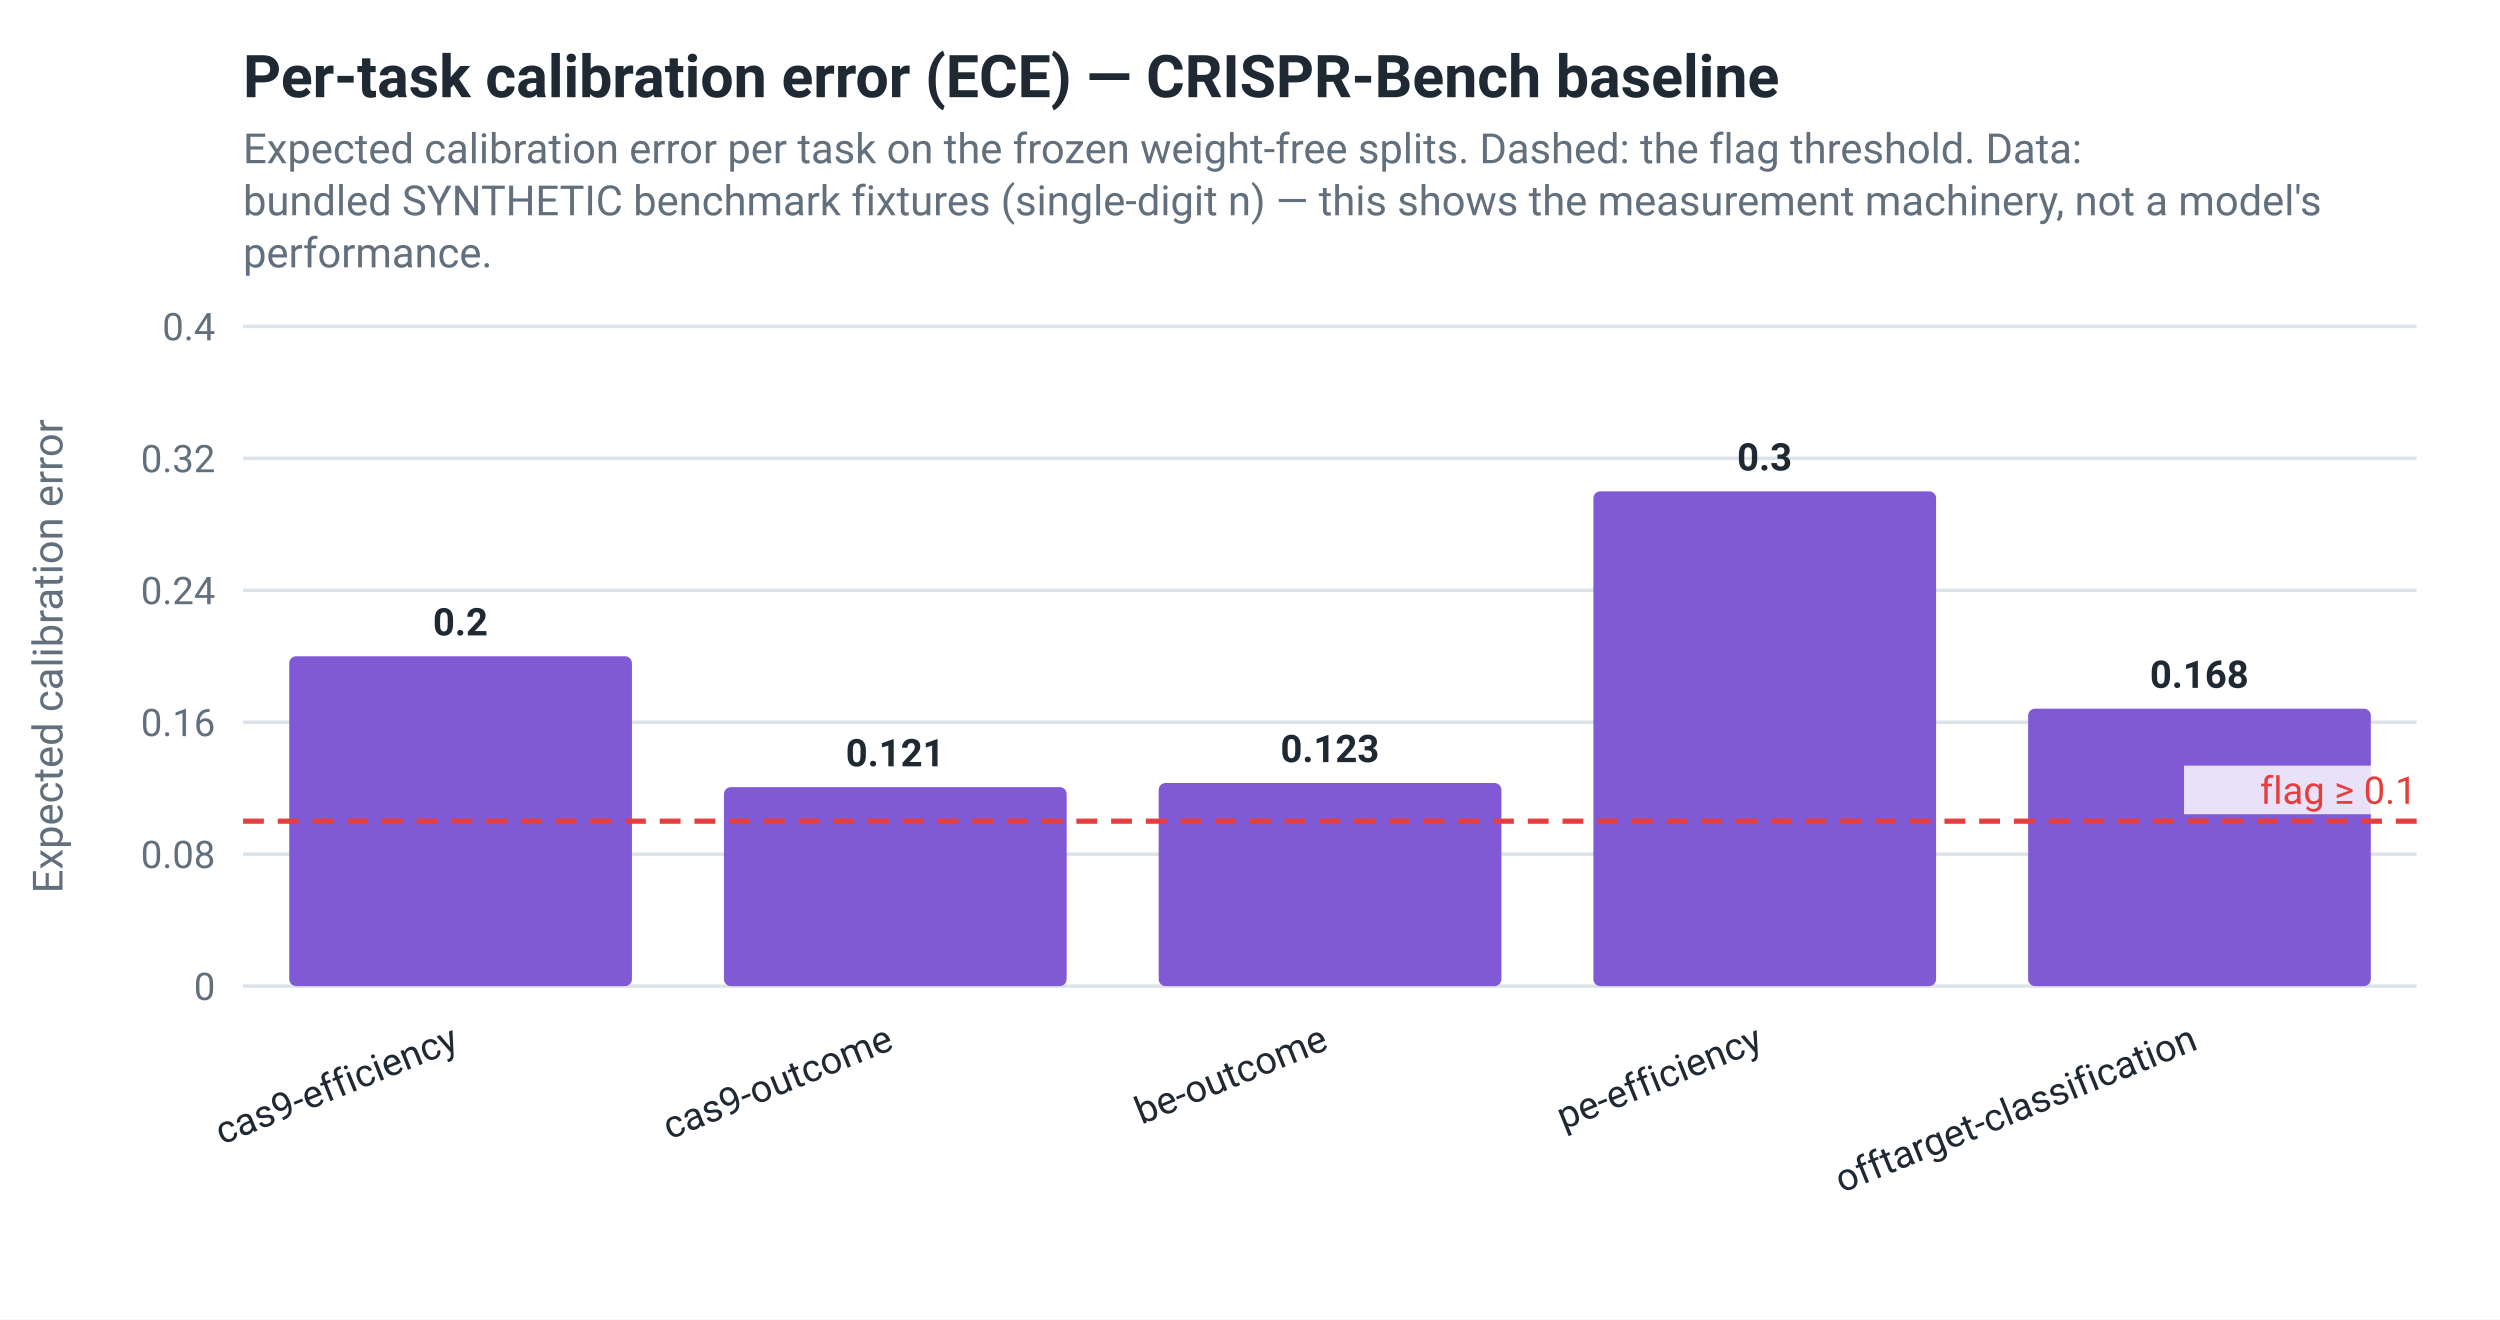
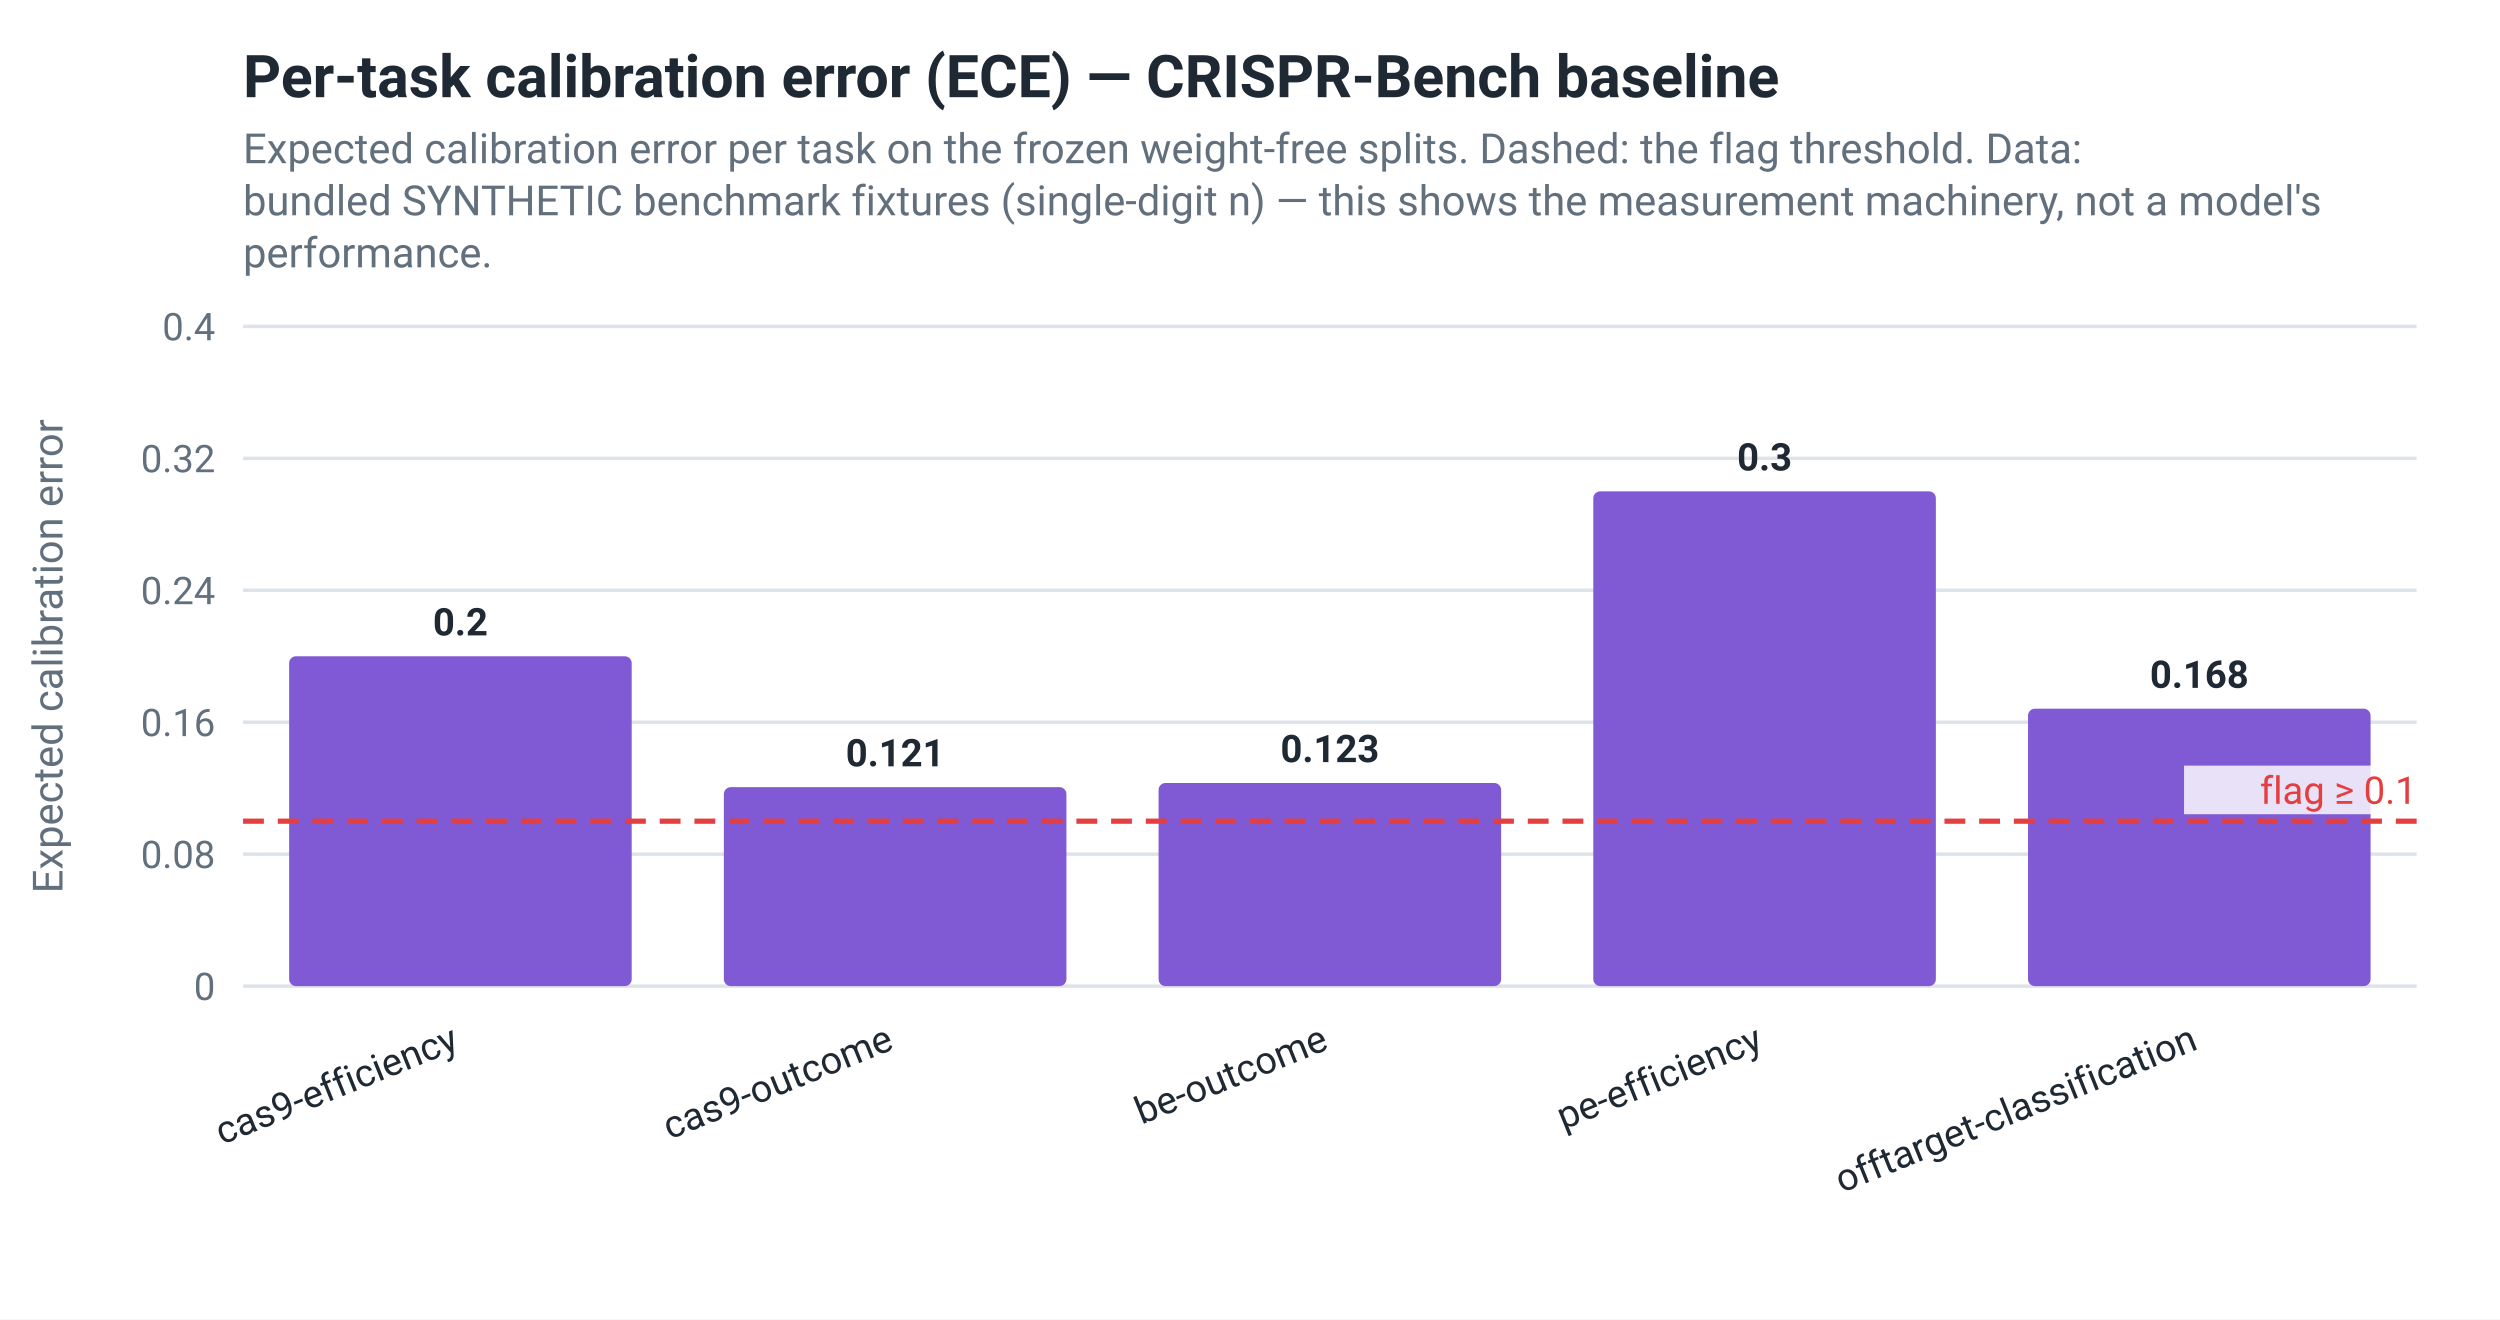
<svg xmlns="http://www.w3.org/2000/svg" width="720" height="380" viewBox="0 0 720 380" font-family="-apple-system,Segoe UI,Roboto,sans-serif">
  <rect width="720" height="380" fill="#ffffff" />
  <text x="70" y="28" fill="#1f2933" font-size="17" font-weight="700">Per-task calibration error (ECE) — CRISPR-Bench baseline</text>
  <text x="70" y="47" fill="#62707d" font-size="12">Expected calibration error per task on the frozen weight-free splits. Dashed: the flag threshold. Data:</text>
  <text x="70" y="62" fill="#62707d" font-size="12">bundled SYNTHETIC benchmark fixtures (single-digit n) — this shows the measurement machinery, not a model's</text>
  <text x="70" y="77" fill="#62707d" font-size="12">performance.</text>
  <line x1="70" y1="284.0" x2="696" y2="284.0" stroke="#dde3e8" stroke-width="1" />
  <text x="62" y="288.0" fill="#62707d" font-size="11" text-anchor="end">0</text>
  <line x1="70" y1="246.0" x2="696" y2="246.0" stroke="#dde3e8" stroke-width="1" />
  <text x="62" y="250.0" fill="#62707d" font-size="11" text-anchor="end">0.08</text>
  <line x1="70" y1="208.0" x2="696" y2="208.0" stroke="#dde3e8" stroke-width="1" />
  <text x="62" y="212.0" fill="#62707d" font-size="11" text-anchor="end">0.16</text>
  <line x1="70" y1="170.0" x2="696" y2="170.0" stroke="#dde3e8" stroke-width="1" />
  <text x="62" y="174.0" fill="#62707d" font-size="11" text-anchor="end">0.24</text>
  <line x1="70" y1="132.0" x2="696" y2="132.0" stroke="#dde3e8" stroke-width="1" />
  <text x="62" y="136.0" fill="#62707d" font-size="11" text-anchor="end">0.32</text>
  <line x1="70" y1="94.0" x2="696" y2="94.0" stroke="#dde3e8" stroke-width="1" />
  <text x="62" y="98.0" fill="#62707d" font-size="11" text-anchor="end">0.4</text>
  <text x="18" y="189.0" fill="#62707d" font-size="12" text-anchor="middle" transform="rotate(-90 18 189.0)">Expected calibration error</text>
-   <rect x="83.3" y="189.0" width="98.7" height="95.0" fill="#805ad5" rx="2" />
+   <rect x="83.27" y="189.0" width="98.66" height="95.0" fill="#805ad5" rx="2" />
  <text x="132.6" y="183.0" fill="#1f2933" font-size="11" font-weight="600" text-anchor="middle">0.2</text>
  <text x="132.6" y="302.0" fill="#1f2933" font-size="11" text-anchor="end" transform="rotate(-22 132.6 302.0)">cas9-efficiency</text>
-   <rect x="208.5" y="226.7" width="98.7" height="57.3" fill="#805ad5" rx="2" />
+   <rect x="208.47" y="226.7" width="98.66" height="57.3" fill="#805ad5" rx="2" />
  <text x="257.8" y="220.7" fill="#1f2933" font-size="11" font-weight="600" text-anchor="middle">0.121</text>
  <text x="257.8" y="302.0" fill="#1f2933" font-size="11" text-anchor="end" transform="rotate(-22 257.8 302.0)">cas9-outcome</text>
-   <rect x="333.7" y="225.5" width="98.7" height="58.5" fill="#805ad5" rx="2" />
+   <rect x="333.67" y="225.5" width="98.66" height="58.5" fill="#805ad5" rx="2" />
  <text x="383.0" y="219.5" fill="#1f2933" font-size="11" font-weight="600" text-anchor="middle">0.123</text>
  <text x="383.0" y="302.0" fill="#1f2933" font-size="11" text-anchor="end" transform="rotate(-22 383.0 302.0)">be-outcome</text>
-   <rect x="458.9" y="141.5" width="98.7" height="142.5" fill="#805ad5" rx="2" />
+   <rect x="458.87" y="141.5" width="98.66" height="142.5" fill="#805ad5" rx="2" />
  <text x="508.2" y="135.5" fill="#1f2933" font-size="11" font-weight="600" text-anchor="middle">0.3</text>
  <text x="508.2" y="302.0" fill="#1f2933" font-size="11" text-anchor="end" transform="rotate(-22 508.2 302.0)">pe-efficiency</text>
-   <rect x="584.1" y="204.1" width="98.7" height="79.9" fill="#805ad5" rx="2" />
+   <rect x="584.07" y="204.1" width="98.66" height="79.9" fill="#805ad5" rx="2" />
  <text x="633.4" y="198.1" fill="#1f2933" font-size="11" font-weight="600" text-anchor="middle">0.168</text>
  <text x="633.4" y="302.0" fill="#1f2933" font-size="11" text-anchor="end" transform="rotate(-22 633.4 302.0)">offtarget-classification</text>
  <line x1="70" y1="236.5" x2="696" y2="236.5" stroke="#e53e3e" stroke-width="1.5" stroke-dasharray="6 4" />
  <rect x="629.0" y="220.5" width="70.0" height="14" fill="#ffffff" opacity="0.82" />
  <text x="696.0" y="231.5" fill="#e53e3e" font-size="11" text-anchor="end">flag ≥ 0.1</text>
</svg>
